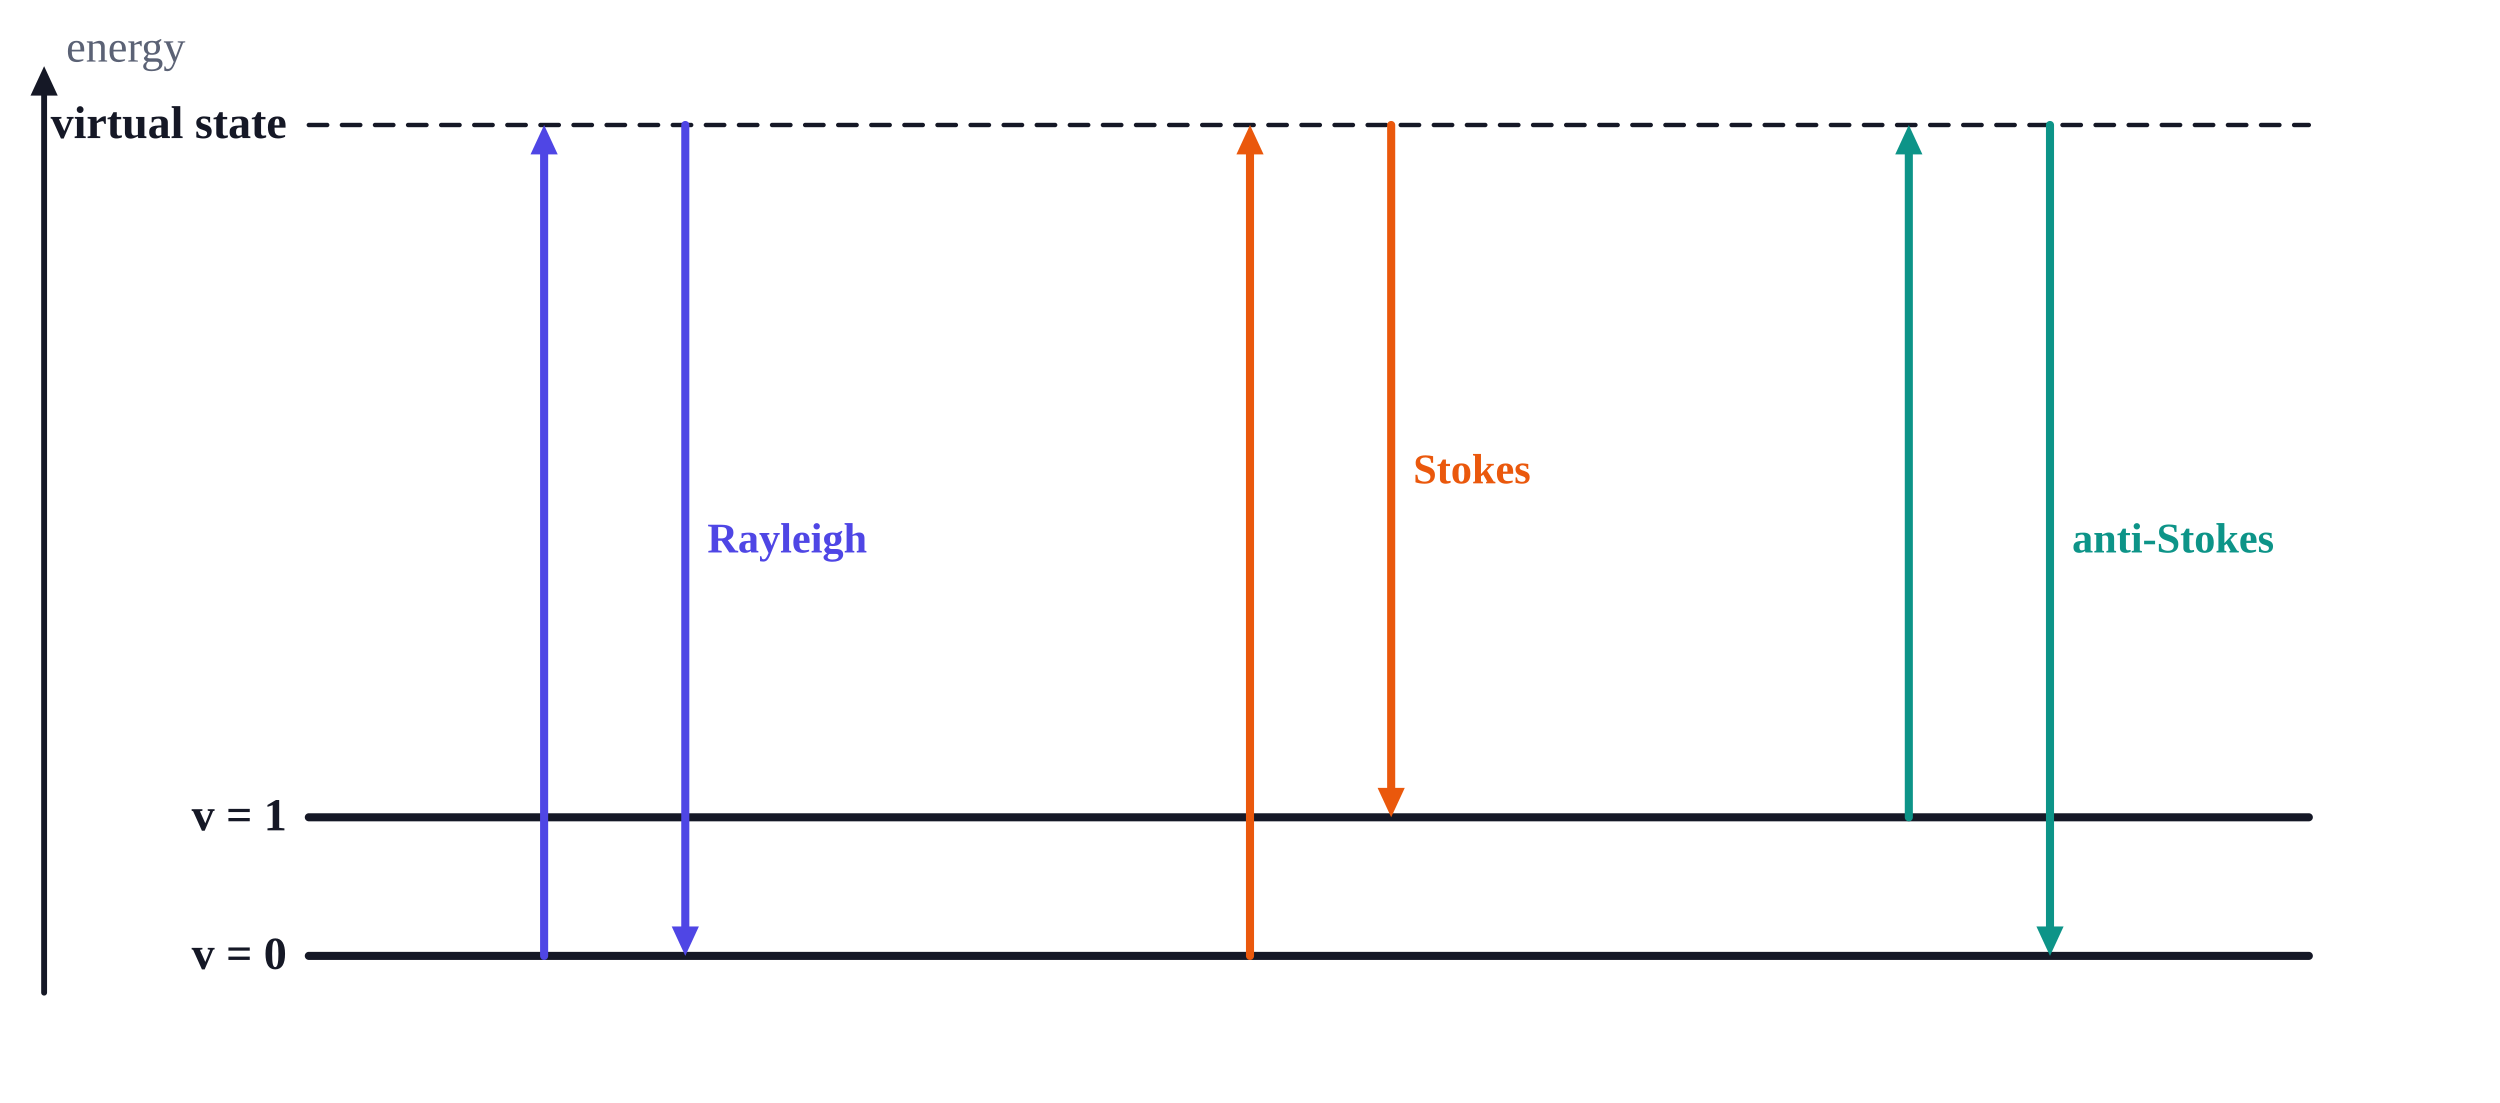
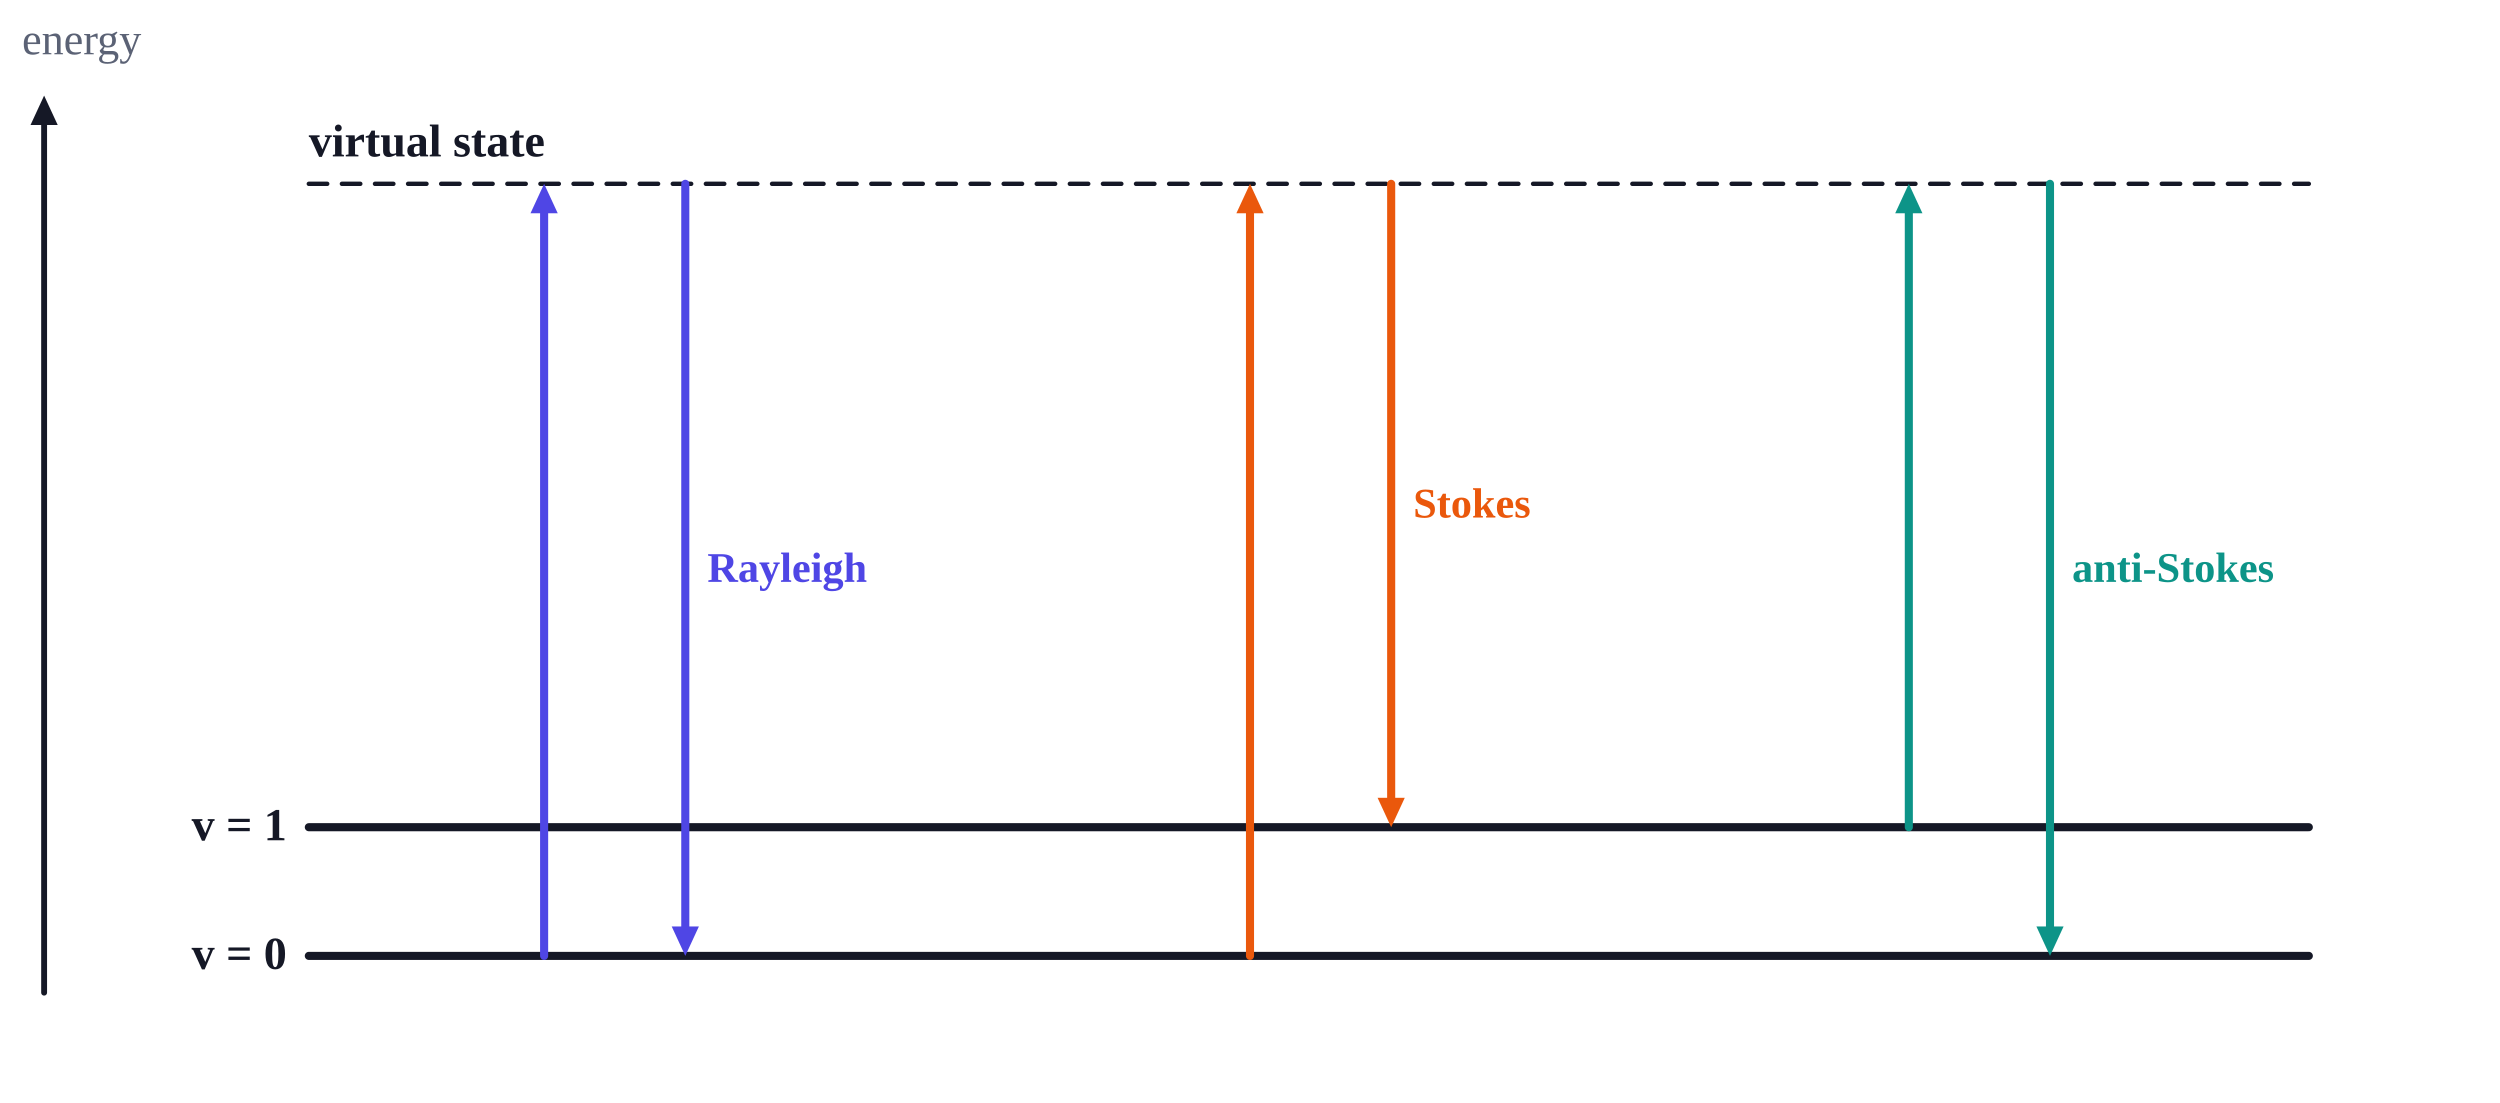
<svg xmlns="http://www.w3.org/2000/svg" viewBox="0 0 680.0 300.0" width="680.0" height="300.0" role="img" aria-label="Energy diagram: v = 0 and v = 1 levels and a dashed virtual level; arrows for Rayleigh, Stokes and anti-Stokes scattering." style="color:var(--vx-ink, #151826);font-family:inherit;max-width:100%;height:auto">
-   <path d="M12.0 270.0 L12.0 25.2" stroke="var(--vx-ink, #151826)" stroke-width="1.6" stroke-linecap="round" fill="none" />
-   <path d="M12.0 18.0 L15.7 26.0 L8.3 26.0 Z" fill="var(--vx-ink, #151826)" />
-   <text x="18.0" y="14.0" font-size="12" font-weight="500" text-anchor="start" dominant-baseline="middle" fill="var(--vx-soft, #5b6275)">energy</text>
+   <path d="M12.0 270.0 L12.0 33.2" stroke="var(--vx-ink, #151826)" stroke-width="1.6" stroke-linecap="round" fill="none" />
+   <path d="M12.0 26.0 L15.7 34.0 L8.3 34.0 Z" fill="var(--vx-ink, #151826)" />
+   <text x="6.0" y="12.0" font-size="12" font-weight="500" text-anchor="start" dominant-baseline="middle" fill="var(--vx-soft, #5b6275)">energy</text>
  <path d="M84.0 260.0 L628.0 260.0" stroke="var(--vx-ink, #151826)" stroke-width="2.2" stroke-linecap="round" fill="none" />
-   <text x="78.0" y="260.0" font-size="12.5" font-weight="600" text-anchor="end" dominant-baseline="middle" fill="var(--vx-ink, #151826)">v = 0</text>
-   <path d="M84.0 222.3 L628.0 222.3" stroke="var(--vx-ink, #151826)" stroke-width="2.2" stroke-linecap="round" fill="none" />
-   <text x="78.0" y="222.3" font-size="12.5" font-weight="600" text-anchor="end" dominant-baseline="middle" fill="var(--vx-ink, #151826)">v = 1</text>
-   <path d="M84.0 34.0 L628.0 34.0" stroke="var(--vx-ink, #151826)" stroke-width="1.2" stroke-linecap="round" stroke-dasharray="5 4" fill="none" />
-   <text x="78.0" y="34.0" font-size="12.5" font-weight="600" text-anchor="end" dominant-baseline="middle" fill="var(--vx-ink, #151826)">virtual state</text>
-   <path d="M148.0 260.0 L148.0 41.2" stroke="var(--vx-a1, #4f46e5)" stroke-width="2.2" stroke-linecap="round" fill="none" />
-   <path d="M148.0 34.0 L151.7 42.0 L144.3 42.0 Z" fill="var(--vx-a1, #4f46e5)" />
-   <path d="M186.4 34.0 L186.4 252.8" stroke="var(--vx-a1, #4f46e5)" stroke-width="2.2" stroke-linecap="round" fill="none" />
+   <path d="M84.0 225.0 L628.0 225.0" stroke="var(--vx-ink, #151826)" stroke-width="2.2" stroke-linecap="round" fill="none" />
+   <path d="M84.0 50.0 L628.0 50.0" stroke="var(--vx-ink, #151826)" stroke-width="1.2" stroke-linecap="round" stroke-dasharray="5 4" fill="none" />
+   <path d="M148.0 260.0 L148.0 57.2" stroke="var(--vx-a1, #4f46e5)" stroke-width="2.2" stroke-linecap="round" fill="none" />
+   <path d="M148.0 50.0 L151.7 58.0 L144.3 58.0 Z" fill="var(--vx-a1, #4f46e5)" />
+   <path d="M186.4 50.0 L186.4 252.8" stroke="var(--vx-a1, #4f46e5)" stroke-width="2.2" stroke-linecap="round" fill="none" />
  <path d="M186.4 260.0 L182.7 252.0 L190.1 252.0 Z" fill="var(--vx-a1, #4f46e5)" />
-   <text x="192.4" y="147.0" font-size="11.5" font-weight="700" text-anchor="start" dominant-baseline="middle" fill="var(--vx-a1, #4f46e5)">Rayleigh</text>
-   <path d="M340.0 260.0 L340.0 41.2" stroke="var(--vx-a3, #ea580c)" stroke-width="2.2" stroke-linecap="round" fill="none" />
-   <path d="M340.0 34.0 L343.7 42.0 L336.3 42.0 Z" fill="var(--vx-a3, #ea580c)" />
-   <path d="M378.4 34.0 L378.4 215.1" stroke="var(--vx-a3, #ea580c)" stroke-width="2.2" stroke-linecap="round" fill="none" />
-   <path d="M378.4 222.3 L374.7 214.3 L382.1 214.3 Z" fill="var(--vx-a3, #ea580c)" />
-   <text x="384.4" y="128.2" font-size="11.5" font-weight="700" text-anchor="start" dominant-baseline="middle" fill="var(--vx-a3, #ea580c)">Stokes</text>
-   <path d="M519.2 222.3 L519.2 41.2" stroke="var(--vx-a4, #0d9488)" stroke-width="2.2" stroke-linecap="round" fill="none" />
-   <path d="M519.2 34.0 L522.9 42.0 L515.5 42.0 Z" fill="var(--vx-a4, #0d9488)" />
-   <path d="M557.6 34.0 L557.6 252.8" stroke="var(--vx-a4, #0d9488)" stroke-width="2.2" stroke-linecap="round" fill="none" />
+   <path d="M340.0 260.0 L340.0 57.2" stroke="var(--vx-a3, #ea580c)" stroke-width="2.2" stroke-linecap="round" fill="none" />
+   <path d="M340.0 50.0 L343.7 58.0 L336.3 58.0 Z" fill="var(--vx-a3, #ea580c)" />
+   <path d="M378.4 50.0 L378.4 217.8" stroke="var(--vx-a3, #ea580c)" stroke-width="2.2" stroke-linecap="round" fill="none" />
+   <path d="M378.4 225.0 L374.7 217.0 L382.1 217.0 Z" fill="var(--vx-a3, #ea580c)" />
+   <path d="M519.2 225.0 L519.2 57.2" stroke="var(--vx-a4, #0d9488)" stroke-width="2.2" stroke-linecap="round" fill="none" />
+   <path d="M519.2 50.0 L522.9 58.0 L515.5 58.0 Z" fill="var(--vx-a4, #0d9488)" />
+   <path d="M557.6 50.0 L557.6 252.8" stroke="var(--vx-a4, #0d9488)" stroke-width="2.2" stroke-linecap="round" fill="none" />
  <path d="M557.6 260.0 L553.9 252.0 L561.3 252.0 Z" fill="var(--vx-a4, #0d9488)" />
-   <text x="563.6" y="147.0" font-size="11.5" font-weight="700" text-anchor="start" dominant-baseline="middle" fill="var(--vx-a4, #0d9488)">anti-Stokes</text>
+   <text x="78.0" y="260.0" font-size="12.5" font-weight="600" text-anchor="end" dominant-baseline="middle" fill="var(--vx-ink, #151826)" stroke="var(--vx-card, #fff)" stroke-width="4" stroke-linejoin="round" paint-order="stroke">v = 0</text>
+   <text x="78.0" y="225.0" font-size="12.5" font-weight="600" text-anchor="end" dominant-baseline="middle" fill="var(--vx-ink, #151826)" stroke="var(--vx-card, #fff)" stroke-width="4" stroke-linejoin="round" paint-order="stroke">v = 1</text>
+   <text x="84.0" y="39.0" font-size="12.5" font-weight="600" text-anchor="start" dominant-baseline="middle" fill="var(--vx-ink, #151826)" stroke="var(--vx-card, #fff)" stroke-width="4" stroke-linejoin="round" paint-order="stroke">virtual state</text>
+   <text x="192.4" y="155.0" font-size="11.5" font-weight="700" text-anchor="start" dominant-baseline="middle" fill="var(--vx-a1, #4f46e5)" stroke="var(--vx-card, #fff)" stroke-width="4" stroke-linejoin="round" paint-order="stroke">Rayleigh</text>
+   <text x="384.4" y="137.5" font-size="11.5" font-weight="700" text-anchor="start" dominant-baseline="middle" fill="var(--vx-a3, #ea580c)" stroke="var(--vx-card, #fff)" stroke-width="4" stroke-linejoin="round" paint-order="stroke">Stokes</text>
+   <text x="563.6" y="155.0" font-size="11.5" font-weight="700" text-anchor="start" dominant-baseline="middle" fill="var(--vx-a4, #0d9488)" stroke="var(--vx-card, #fff)" stroke-width="4" stroke-linejoin="round" paint-order="stroke">anti-Stokes</text>
</svg>
